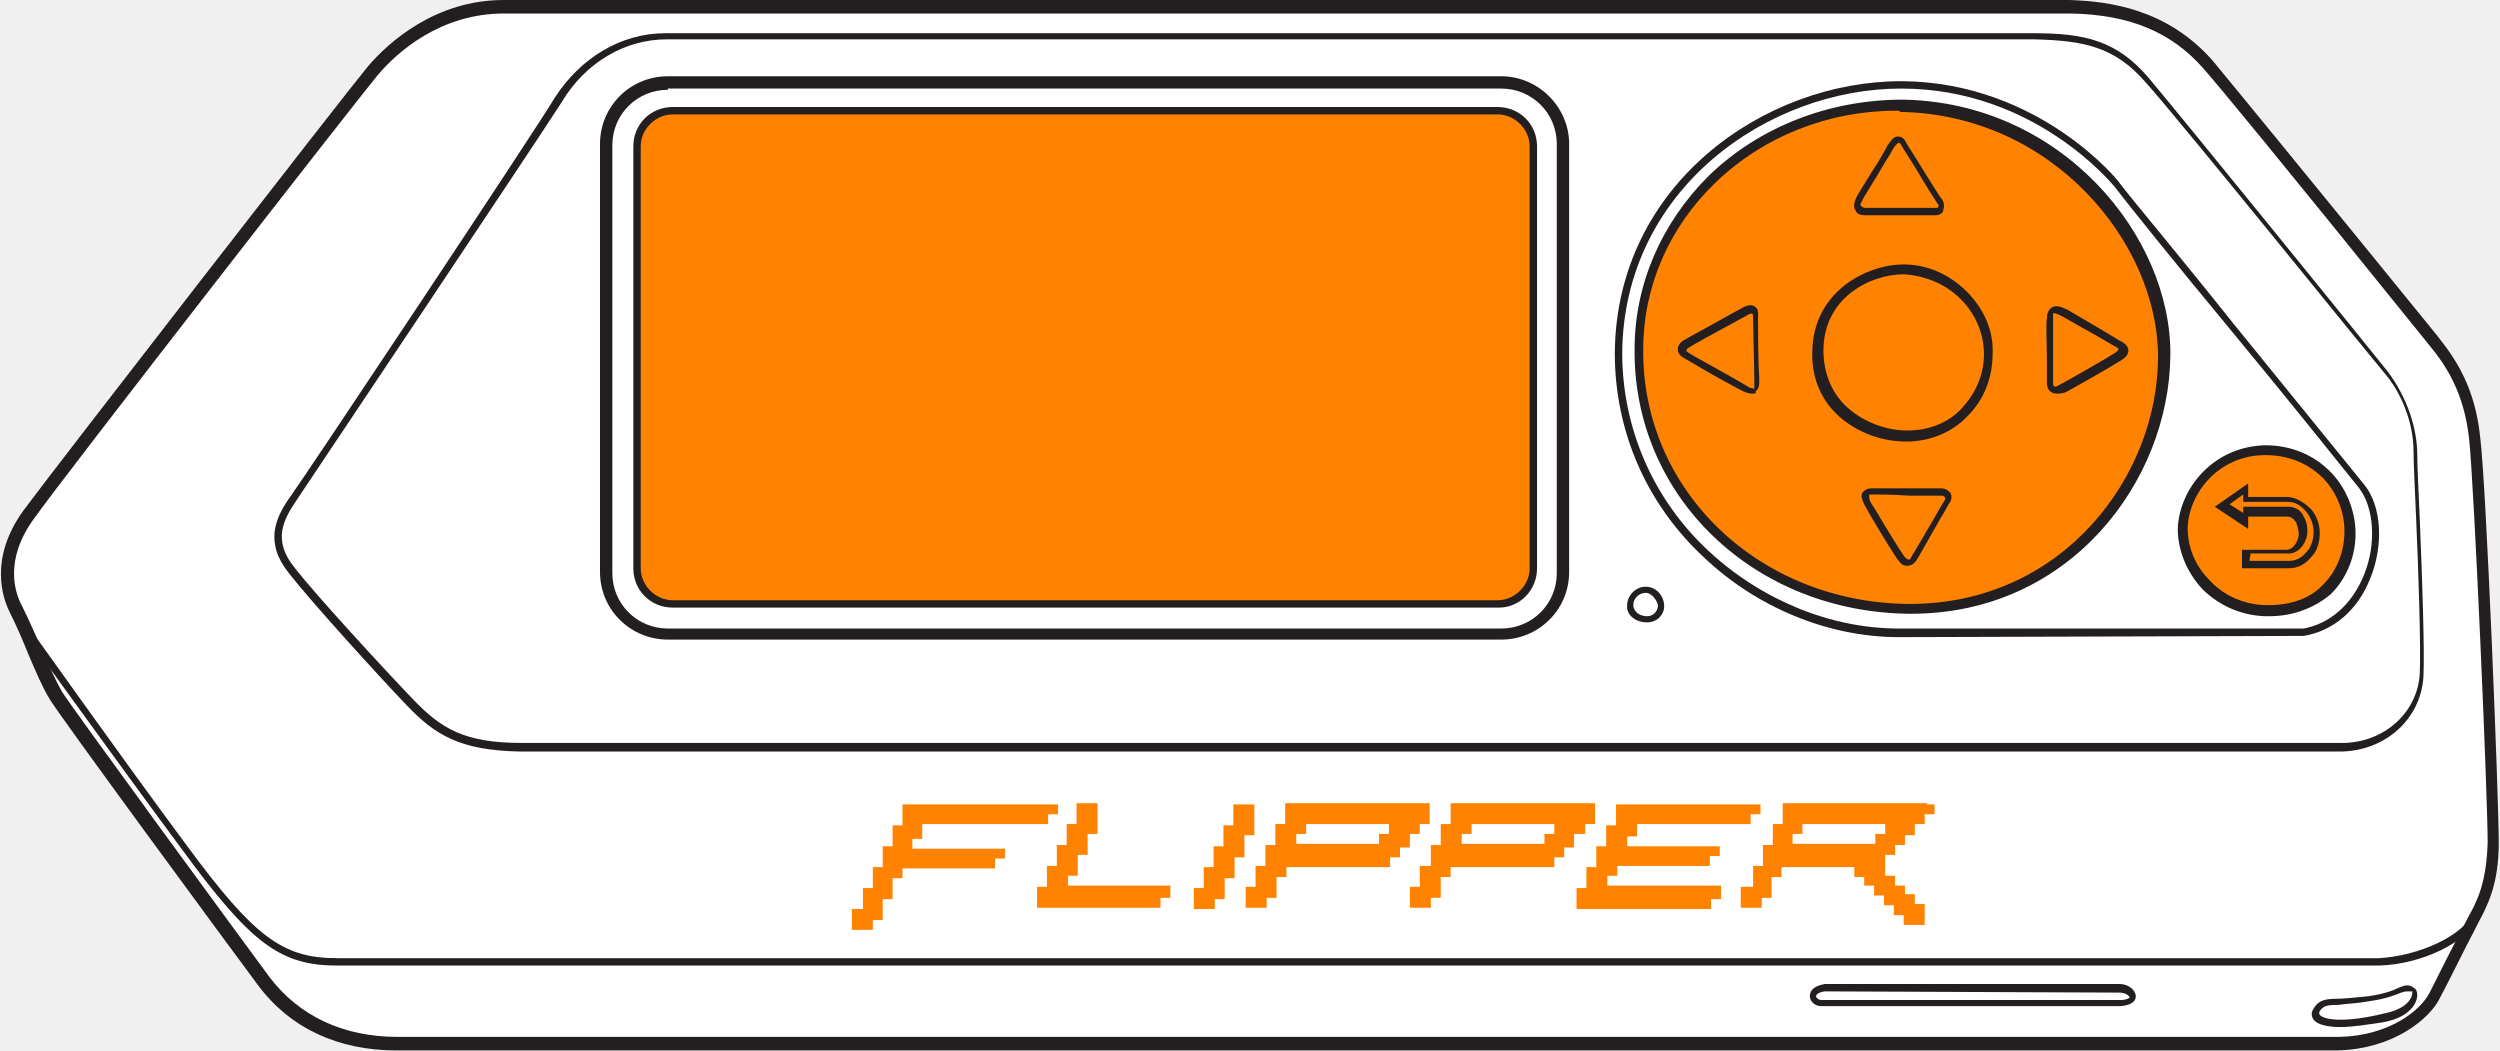
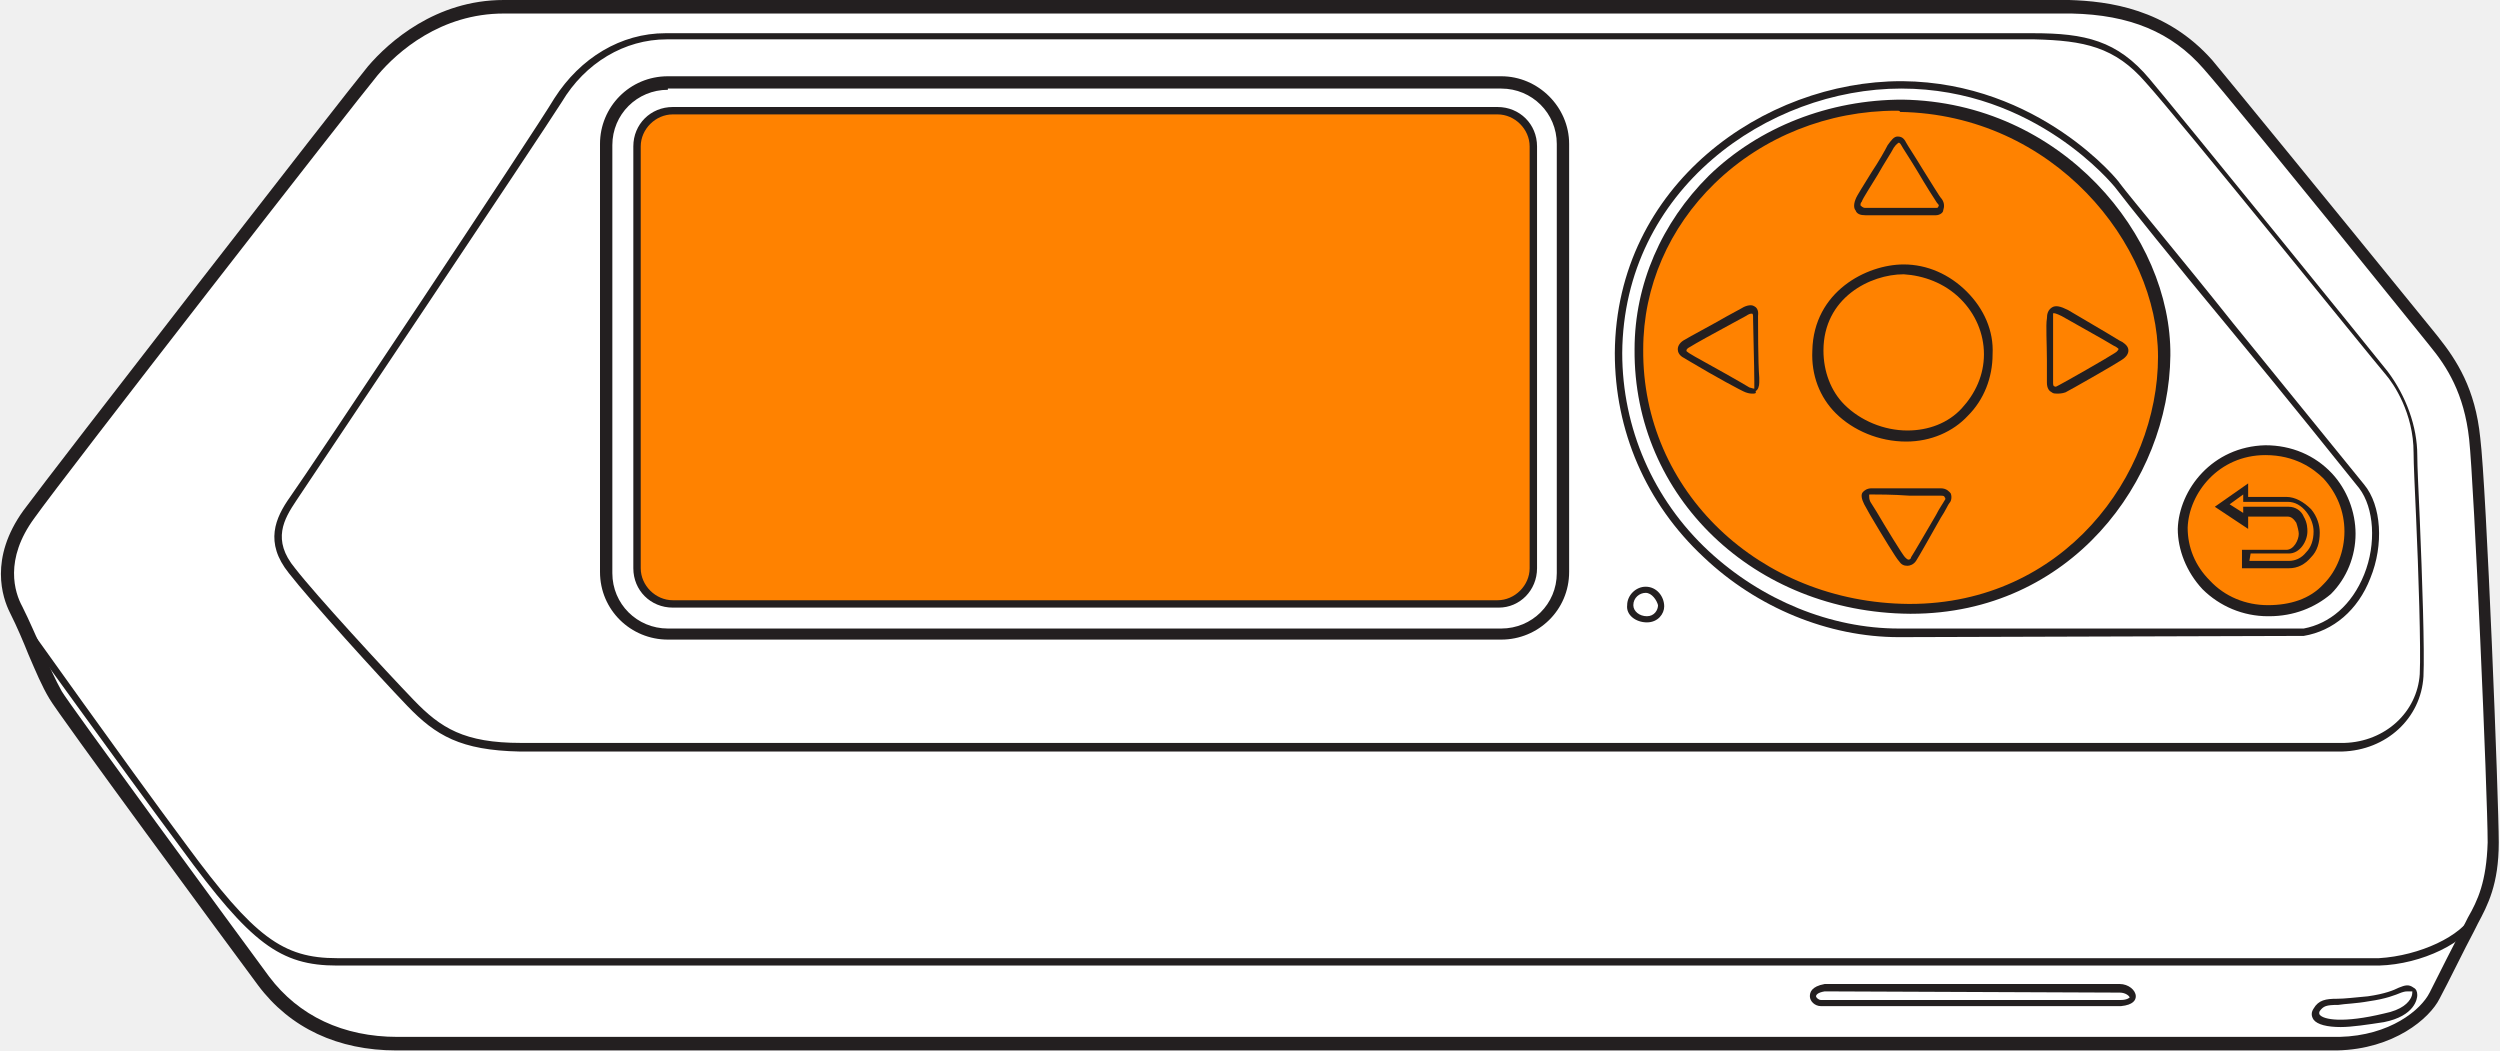
<svg xmlns="http://www.w3.org/2000/svg" width="238" height="100" viewBox="0 0 238 100" fill="none">
  <g clip-path="url(#clip0_2750_8185)">
    <path d="M48.07 0.703H196.982C201.565 0.82 206.267 1.873 210.028 6.206C213.789 10.539 229.89 30.445 231.536 32.553C233.181 34.66 234.944 37.354 235.414 41.803C235.884 46.253 237.177 76.112 237.177 80.211C237.177 84.543 235.884 86.3 234.944 88.29C234.004 90.047 232.594 92.974 231.653 94.731C230.713 96.487 227.54 99.18 222.486 99.297H37.845C32.438 99.297 27.972 97.307 25.034 93.326C22.096 89.461 5.994 67.33 5.289 66.159C4.114 64.286 3.173 61.358 1.528 58.08C0.47 55.972 -4.35114e-06 52.693 2.703 48.946C5.524 45.199 33.026 9.602 35.494 6.792C37.962 3.864 42.194 0.585 48.07 0.703Z" fill="white" />
    <path d="M37.727 100C32.203 100 27.62 97.892 24.564 93.794C21.861 90.164 5.406 67.799 4.701 66.51C3.996 65.34 3.408 63.934 2.703 62.295C2.233 61.124 1.645 59.719 0.94 58.314C0.235 56.909 -1.058 53.162 2.233 48.595C5.171 44.614 32.791 9.016 35.024 6.323C37.022 3.981 41.488 0 47.953 0H48.07H196.982C200.743 0.117 206.267 0.82 210.615 5.738C212.848 8.431 220.135 17.33 231.653 31.499L232.123 32.084C233.886 34.309 235.649 37.002 236.12 41.686C236.707 46.37 237.882 76.23 237.882 80.211C237.882 84.192 236.825 86.183 235.884 87.939C235.767 88.173 235.649 88.407 235.532 88.642C234.592 90.398 233.181 93.326 232.241 95.082C231.301 96.956 227.892 99.883 222.486 100H37.845H37.727ZM47.953 1.288C41.959 1.288 37.845 4.918 35.964 7.143C33.731 9.836 6.112 45.316 3.291 49.297C0.353 53.279 1.41 56.44 2.116 57.728C2.821 59.133 3.408 60.539 3.996 61.827C4.701 63.466 5.289 64.754 5.877 65.808C6.464 66.862 22.683 88.993 25.622 92.974C28.442 96.721 32.674 98.712 37.845 98.712H222.721C227.54 98.595 230.478 96.136 231.301 94.496C232.241 92.623 233.651 89.813 234.592 88.056C234.709 87.822 234.827 87.588 234.944 87.354C235.884 85.714 236.707 83.958 236.825 80.211C236.825 75.644 235.532 46.136 235.062 41.803C234.592 37.471 232.946 34.895 231.301 32.904L230.831 32.319C216.374 14.403 211.438 8.431 209.793 6.557C206.737 3.045 202.741 1.405 197.217 1.288H48.305C48.07 1.288 47.953 1.288 47.953 1.288Z" fill="#231F20" />
    <path d="M32.086 91.921C26.68 91.921 23.859 89.813 17.277 80.796C10.93 72.248 2.116 59.953 1.998 59.836L2.586 59.485C2.703 59.602 11.4 71.897 17.747 80.445C24.211 89.227 26.915 91.218 32.086 91.218H226.482C230.361 90.984 234.357 89.11 235.414 87.002L236.002 87.354C234.827 89.696 230.596 91.803 226.482 91.921H32.086Z" fill="#231F20" />
    <path d="M193.691 3.396C198.392 3.396 201.448 3.981 204.504 7.611C207.559 11.241 225.659 33.606 227.187 35.48C228.715 37.354 230.008 40.164 230.008 43.208C230.008 46.253 230.713 60.539 230.478 64.286C230.243 68.15 227.07 70.96 222.956 71.077H49.363C43.839 70.96 41.488 69.555 38.903 66.862C36.317 64.052 29.618 56.909 27.62 54.333C25.387 51.522 26.444 49.414 27.737 47.424C29.265 45.55 51.008 12.88 53.124 9.485C55.122 6.206 58.883 3.396 63.467 3.396H193.691Z" fill="white" />
    <path d="M49.48 71.546C43.839 71.429 41.488 70.023 38.785 67.213C36.082 64.403 29.5 57.143 27.502 54.567C25.152 51.639 26.209 49.297 27.62 47.307C29.148 45.199 50.891 12.529 52.771 9.368C55.239 5.504 59.118 3.162 63.349 3.162H193.573C198.51 3.162 201.565 3.864 204.621 7.494C207.677 11.124 226.012 33.724 227.305 35.363C229.068 37.705 230.125 40.632 230.125 43.326C230.125 44.379 230.243 46.721 230.361 49.414C230.596 55.035 230.831 61.944 230.713 64.403C230.478 68.384 227.187 71.429 222.956 71.546H49.48ZM63.467 3.747C59.471 3.747 55.71 5.972 53.477 9.719C51.479 12.881 29.618 45.55 28.207 47.658C27.032 49.414 25.857 51.405 28.09 54.098C30.088 56.675 36.67 63.817 39.373 66.628C41.959 69.321 44.192 70.726 49.598 70.726H223.191C227.07 70.609 230.125 67.799 230.361 64.169C230.478 61.71 230.243 54.45 230.008 49.18C229.89 46.487 229.773 44.145 229.773 43.091C229.773 39.344 227.892 36.534 227.07 35.597C225.659 33.958 207.442 11.358 204.269 7.845C201.33 4.45 198.392 3.864 193.691 3.747H63.467Z" fill="#231F20" />
    <path d="M224.836 46.37C227.775 50.117 225.777 59.251 219.313 60.304H180.762C167.481 60.187 153.965 49.297 154.083 33.724C154.2 18.15 167.716 8.197 181.115 8.197C193.338 8.314 200.86 16.745 201.565 17.799C203.798 20.726 222.251 43.091 224.836 46.37Z" fill="white" />
    <path d="M180.762 60.656C174.063 60.656 167.246 57.845 162.193 53.044C156.669 47.892 153.73 40.983 153.73 33.606C153.848 17.564 167.952 7.728 180.998 7.728H181.115C194.161 7.845 201.8 17.33 201.8 17.447C202.858 18.852 207.677 24.59 212.613 30.796C218.02 37.471 223.661 44.379 225.072 46.136C226.717 48.126 226.952 51.873 225.659 55.035C224.484 58.08 222.133 60.07 219.313 60.539L180.762 60.656ZM180.998 8.431C168.304 8.431 154.553 18.033 154.436 33.606C154.436 40.749 157.374 47.541 162.663 52.459C167.717 57.143 174.298 59.836 180.762 59.836H219.313C221.781 59.368 223.896 57.611 225.072 54.684C226.247 51.756 226.012 48.361 224.601 46.487C223.191 44.731 217.667 37.822 212.143 31.148C207.089 25.058 202.388 19.204 201.33 17.799C201.213 17.681 193.808 8.431 180.998 8.431Z" fill="#231F20" />
    <path d="M173.711 94.028H201.801C202.858 94.028 203.916 95.316 201.918 95.433H173.358C172.535 95.433 171.83 94.379 173.711 94.028Z" fill="white" />
    <path d="M173.358 95.784C172.77 95.784 172.3 95.316 172.3 94.848C172.3 94.496 172.418 93.911 173.711 93.677H201.801C202.623 93.677 203.328 94.262 203.328 94.848C203.328 95.199 203.093 95.667 201.918 95.784H173.358ZM173.711 94.379C173.005 94.496 172.888 94.731 172.888 94.848C172.888 94.965 173.123 95.199 173.358 95.199H201.918C202.506 95.199 202.741 94.965 202.741 94.965C202.741 94.848 202.388 94.496 201.801 94.496L173.711 94.379Z" fill="#231F20" />
    <path d="M229.655 94.145C230.008 94.262 230.008 96.136 226.835 96.838C222.016 98.009 219.783 97.19 220.488 96.019C221.193 94.848 222.016 95.55 225.424 94.965C228.833 94.379 228.833 93.677 229.655 94.145Z" fill="white" />
    <path d="M222.839 97.775C221.546 97.775 220.605 97.541 220.253 97.073C220.018 96.721 220.018 96.37 220.253 96.019C220.723 95.199 221.428 95.082 222.486 95.082C223.191 95.082 224.131 94.965 225.424 94.848C227.07 94.614 227.892 94.262 228.362 94.028C228.95 93.794 229.303 93.677 229.773 94.028C230.008 94.145 230.125 94.379 230.125 94.731C230.125 95.082 229.89 96.721 226.952 97.307C225.424 97.541 223.896 97.775 222.839 97.775ZM229.185 94.379C229.068 94.379 228.95 94.379 228.598 94.496C228.01 94.731 227.187 95.082 225.542 95.316C224.249 95.55 223.309 95.55 222.603 95.667C221.428 95.667 221.193 95.784 220.84 96.253C220.723 96.487 220.84 96.604 220.84 96.604C221.193 97.073 223.074 97.424 226.952 96.487C228.715 96.136 229.303 95.433 229.538 94.965C229.655 94.731 229.655 94.496 229.655 94.379C229.42 94.379 229.303 94.379 229.185 94.379Z" fill="#231F20" />
    <path d="M180.998 10.07C195.336 10.305 206.032 22.131 206.032 33.958C205.914 46.37 196.042 58.08 181.703 58.08C167.364 57.963 155.846 47.307 155.964 33.373C156.081 20.023 167.717 9.836 180.998 10.07Z" fill="#FF8200" />
    <path d="M181.938 58.431H181.82C167.011 58.314 155.493 47.307 155.611 33.255C155.611 27.049 158.197 21.195 162.663 16.745C167.481 12.061 174.181 9.485 181.115 9.485C196.277 9.719 206.737 22.483 206.619 33.841C206.502 45.785 197.099 58.431 181.938 58.431ZM180.527 10.539C174.063 10.539 167.834 12.998 163.25 17.447C158.902 21.663 156.434 27.284 156.434 33.255C156.316 46.721 167.482 57.377 181.703 57.494H181.82C196.394 57.494 205.444 45.316 205.444 33.958C205.444 23.185 195.454 10.89 180.88 10.656C180.88 10.539 180.762 10.539 180.527 10.539Z" fill="#231F20" />
    <path d="M215.552 42.74C220.605 42.74 223.661 46.838 223.661 50.585C223.661 54.215 221.076 58.08 215.904 58.08C210.968 57.962 207.795 53.981 207.795 50.234C207.912 46.487 211.085 42.857 215.552 42.74Z" fill="#FF8200" />
    <path d="M216.022 58.665H215.904C213.554 58.665 211.321 57.728 209.675 56.089C208.147 54.45 207.324 52.342 207.324 50.351C207.442 46.604 210.615 42.506 215.669 42.389C218.137 42.389 220.37 43.325 222.016 45.082C223.426 46.604 224.249 48.712 224.249 50.82C224.249 52.927 223.426 55.035 221.898 56.557C220.37 57.845 218.372 58.665 216.022 58.665ZM215.669 43.325C211.203 43.325 208.382 46.955 208.265 50.234C208.265 52.108 208.97 53.864 210.38 55.269C211.791 56.791 213.789 57.611 215.904 57.611C218.02 57.611 219.9 57.026 221.193 55.62C222.486 54.333 223.191 52.459 223.191 50.585C223.191 48.712 222.486 46.955 221.193 45.55C220.253 44.614 218.49 43.325 215.669 43.325Z" fill="#231F20" />
    <path d="M181.585 53.864C181.233 53.864 180.998 53.747 180.762 53.396C180.527 53.161 179.235 51.054 178.059 49.063L177.472 48.009C177.237 47.541 177.119 47.072 177.354 46.838C177.472 46.721 177.707 46.487 178.177 46.487C178.647 46.487 180.292 46.487 181.82 46.487C183.113 46.487 184.406 46.487 184.759 46.487C185.346 46.487 185.581 46.838 185.699 46.955C185.816 47.19 185.816 47.658 185.581 47.892C185.464 48.009 185.229 48.595 184.759 49.297C183.701 51.171 182.643 53.044 182.408 53.396C182.173 53.747 181.82 53.864 181.585 53.864ZM178.059 47.072C177.942 47.072 177.942 47.072 177.942 47.19C177.942 47.307 177.942 47.541 178.059 47.775L178.647 48.712C179.47 50.117 181.115 52.81 181.35 53.044C181.468 53.161 181.585 53.279 181.703 53.279C181.82 53.279 181.938 53.161 181.938 53.044C182.173 52.693 183.466 50.468 184.288 49.063C184.641 48.361 184.994 47.892 185.111 47.658C185.229 47.541 185.229 47.424 185.111 47.307C185.111 47.19 184.876 47.19 184.759 47.19C184.406 47.19 183.231 47.19 181.82 47.19C180.175 47.072 178.647 47.072 178.059 47.072Z" fill="#231F20" />
    <path d="M166.894 37.471C166.659 37.471 166.541 37.471 166.189 37.353C165.836 37.236 163.25 35.831 160.9 34.426L160.312 34.075C159.842 33.841 159.724 33.489 159.724 33.255C159.724 32.904 159.959 32.553 160.43 32.318C160.782 32.084 163.015 30.913 164.426 30.094L165.718 29.391C166.071 29.157 166.659 28.923 167.011 29.157C167.481 29.391 167.364 29.977 167.364 30.094C167.364 30.796 167.364 34.543 167.481 35.948V36.417C167.481 36.768 167.364 37.119 167.129 37.236C167.246 37.471 167.011 37.471 166.894 37.471ZM166.776 29.859C166.659 29.859 166.541 29.859 166.189 30.094L164.896 30.796C163.368 31.616 161.252 32.787 160.9 33.021C160.665 33.138 160.547 33.255 160.547 33.372C160.547 33.489 160.665 33.489 160.782 33.606L161.37 33.958C162.663 34.66 166.189 36.651 166.541 36.885C166.894 37.002 167.011 37.002 167.011 37.002C167.011 37.002 167.011 36.885 167.011 36.768V36.3C167.011 34.895 166.894 31.148 166.894 30.445H167.246H166.894C166.894 29.977 166.894 29.859 166.776 29.859Z" fill="#231F20" />
    <path d="M195.806 37.471C195.689 37.471 195.454 37.471 195.336 37.354C195.101 37.236 194.866 37.002 194.866 36.417C194.866 36.066 194.866 35.246 194.866 34.309C194.866 32.787 194.749 30.913 194.866 30.328C194.866 29.859 194.984 29.508 195.336 29.274C195.689 29.04 196.159 29.157 196.864 29.508C197.452 29.859 200.86 31.85 201.801 32.435L202.036 32.553C202.388 32.787 202.623 33.021 202.623 33.372C202.623 33.606 202.506 33.958 201.918 34.309C201.213 34.778 197.099 37.119 196.629 37.354C196.277 37.471 196.042 37.471 195.806 37.471ZM195.454 30.328C195.454 31.03 195.454 32.787 195.454 34.309C195.454 35.246 195.454 36.066 195.454 36.417C195.454 36.534 195.454 36.768 195.571 36.768C195.689 36.885 195.806 36.768 196.042 36.651C196.512 36.417 200.625 34.075 201.33 33.606C201.565 33.489 201.683 33.255 201.683 33.255C201.683 33.138 201.565 33.138 201.448 33.021L201.213 32.904C200.273 32.318 196.864 30.445 196.277 30.094C195.806 29.859 195.454 29.742 195.454 29.859C195.454 29.859 195.454 30.094 195.454 30.328Z" fill="#231F20" />
    <path d="M184.288 20.492C183.936 20.492 179.587 20.492 178.177 20.492H177.589C177.119 20.492 176.766 20.375 176.649 20.023C176.531 19.906 176.414 19.555 176.649 18.97C176.766 18.618 177.472 17.564 178.177 16.393C178.882 15.339 179.47 14.286 179.705 13.817C180.057 13.349 180.292 12.998 180.645 12.998C180.998 12.998 181.233 13.115 181.468 13.583C181.585 13.817 182.29 14.871 182.996 16.042C183.818 17.33 184.641 18.735 184.876 18.97C185.111 19.321 185.111 19.672 184.994 20.023C184.994 20.258 184.641 20.492 184.288 20.492ZM177.589 19.789H178.177C180.88 19.789 184.053 19.789 184.288 19.789C184.406 19.789 184.523 19.789 184.523 19.672C184.641 19.555 184.523 19.438 184.406 19.321C184.171 18.97 183.348 17.681 182.525 16.276C181.82 15.105 181.115 14.051 180.998 13.817C180.88 13.583 180.762 13.583 180.762 13.583C180.762 13.583 180.527 13.7 180.292 14.051C180.057 14.52 179.352 15.574 178.764 16.628C178.059 17.799 177.354 18.852 177.237 19.204C177.119 19.321 177.119 19.438 177.119 19.555C177.354 19.789 177.472 19.789 177.589 19.789Z" fill="#231F20" />
    <path d="M217.902 54.098H213.436V52.342H217.667C218.372 52.342 218.842 51.405 218.842 50.82C218.842 50.586 218.725 50.117 218.607 49.766C218.372 49.415 218.137 49.18 217.785 49.18H214.024V50.351L210.85 48.244L214.024 46.019V47.307H217.667C218.49 47.307 219.313 47.775 220.018 48.478C220.605 49.18 220.84 50 220.84 50.703C220.84 51.639 220.605 52.459 220.018 53.045C219.43 53.747 218.725 54.098 217.902 54.098ZM214.141 53.396H217.902C218.49 53.396 219.078 53.162 219.548 52.576C220.018 52.108 220.253 51.405 220.253 50.586C220.253 50 220.018 49.297 219.548 48.712C219.078 48.127 218.49 47.775 217.785 47.775H213.554V47.073L212.261 48.009L213.554 48.829V48.244H217.902C218.49 48.244 219.078 48.595 219.313 49.18C219.665 49.766 219.665 50.351 219.665 50.586C219.665 51.522 218.96 52.693 217.902 52.693H214.259L214.141 53.396Z" fill="#231F20" />
    <path d="M156.669 56.089C157.491 56.089 158.197 56.908 158.197 57.611C158.197 58.197 157.726 59.016 156.786 58.899C155.846 58.782 155.141 58.314 155.141 57.494C155.141 56.791 155.728 56.089 156.669 56.089Z" fill="white" />
    <path d="M156.786 59.251C155.728 59.251 154.788 58.548 154.906 57.611C154.906 56.674 155.728 55.855 156.669 55.855C157.726 55.855 158.432 56.791 158.432 57.728C158.432 58.431 157.844 59.251 156.786 59.251ZM156.669 56.44C156.081 56.44 155.493 56.909 155.493 57.611C155.493 58.197 156.081 58.665 156.786 58.665C157.491 58.665 157.844 58.08 157.844 57.611C157.726 57.143 157.256 56.44 156.669 56.44Z" fill="#231F20" />
    <path d="M181.468 42.037C178.882 42.037 176.414 40.983 174.768 39.344C173.24 37.822 172.418 35.714 172.535 33.372C172.653 27.752 177.707 25.175 181.233 25.175C183.466 25.175 185.581 26.112 187.227 27.752C188.872 29.391 189.812 31.499 189.695 33.724C189.695 35.948 188.872 38.056 187.344 39.578C185.934 41.101 183.818 42.037 181.468 42.037ZM181.233 26.112C178.059 26.112 173.593 28.337 173.593 33.372C173.593 35.363 174.298 37.236 175.591 38.525C177.119 40.047 179.352 40.983 181.585 40.983C183.583 40.983 185.464 40.281 186.756 38.876C188.049 37.471 188.872 35.714 188.872 33.724C188.872 31.733 188.049 29.859 186.639 28.454C185.111 26.932 183.113 26.229 181.233 26.112Z" fill="#231F20" />
    <path d="M142.918 60.304H63.584C60.411 60.304 57.708 57.728 57.708 54.45V13.7C57.708 10.539 60.293 7.845 63.584 7.845H142.918C146.091 7.845 148.794 10.422 148.794 13.7V54.45C148.794 57.728 146.208 60.304 142.918 60.304Z" fill="white" />
    <path d="M142.918 60.89H63.584C60.058 60.89 57.12 58.08 57.12 54.45V13.7C57.12 10.187 59.941 7.26 63.584 7.26H142.918C146.443 7.26 149.382 10.187 149.382 13.7V54.45C149.382 58.08 146.443 60.89 142.918 60.89ZM63.584 8.548C60.646 8.548 58.295 10.89 58.295 13.817V54.567C58.295 57.494 60.646 59.836 63.584 59.836H142.918C145.856 59.836 148.206 57.494 148.206 54.567V13.7C148.206 10.773 145.856 8.431 142.918 8.431H63.584V8.548Z" fill="#231F20" />
    <path d="M142.682 57.494H64.054C62.174 57.494 60.646 55.972 60.646 54.098V13.934C60.646 12.061 62.174 10.539 64.054 10.539H142.565C144.445 10.539 145.973 12.061 145.973 13.934V54.098C146.091 55.972 144.563 57.494 142.682 57.494Z" fill="#FF8200" />
    <path d="M142.682 57.845H64.054C61.939 57.845 60.293 56.206 60.293 54.098V13.934C60.293 11.827 61.939 10.187 64.054 10.187H142.565C144.68 10.187 146.326 11.827 146.326 13.934V54.098C146.326 56.206 144.68 57.845 142.682 57.845ZM64.054 10.89C62.409 10.89 60.998 12.295 60.998 13.934V54.098C60.998 55.738 62.409 57.143 64.054 57.143H142.565C144.21 57.143 145.621 55.738 145.621 54.098V13.934C145.621 12.295 144.21 10.89 142.565 10.89H64.054Z" fill="#231F20" />
-     <path d="M109.539 84.309C106.953 84.309 104.25 84.309 101.664 84.309V83.372H102.604C102.604 82.904 102.604 81.85 102.604 81.382H103.545C103.545 80.913 103.545 79.859 103.545 79.391H104.485C104.485 78.571 104.485 77.283 104.485 76.464C104.015 76.464 102.957 76.464 102.487 76.464C102.487 76.932 102.487 77.986 102.487 78.454H101.547C101.547 78.923 101.547 79.977 101.547 80.445H100.606C100.606 80.913 100.606 81.967 100.606 82.436H99.666C99.666 82.904 99.666 83.958 99.666 84.426H98.726C98.726 84.894 98.726 85.948 98.726 86.417C102.604 86.417 106.601 86.417 110.479 86.417V85.48H111.419V84.309C111.067 84.309 110.126 84.309 109.539 84.309Z" fill="#FF8200" />
-     <path d="M118.471 80.445V79.508H119.411C119.411 78.689 119.411 77.4 119.411 76.581C118.941 76.581 117.883 76.581 117.413 76.581C117.413 77.049 117.413 78.103 117.413 78.571H116.473C116.473 79.04 116.473 80.094 116.473 80.562H115.533C115.533 81.031 115.533 82.084 115.533 82.553H114.593C114.593 83.021 114.593 84.075 114.593 84.543H113.652C113.652 85.012 113.652 86.066 113.652 86.534C114.122 86.534 115.18 86.534 115.65 86.534V85.597H116.591C116.591 85.129 116.591 84.075 116.591 83.607H117.531C117.531 83.138 117.531 82.084 117.531 81.616H118.471V80.445Z" fill="#FF8200" />
-     <path d="M149.969 79.391H150.91V78.454H151.85C151.85 77.986 151.85 76.932 151.85 76.464C147.266 76.464 142.682 76.464 138.099 76.464C138.099 76.932 138.099 77.986 138.099 78.454H137.158C137.158 78.923 137.158 79.977 137.158 80.445H136.218C136.218 80.913 136.218 81.967 136.218 82.436H135.16C135.16 82.904 135.16 83.958 135.16 84.426H134.22C134.22 84.894 134.22 85.948 134.22 86.417C134.69 86.417 135.748 86.417 136.218 86.417V85.48H137.158C137.158 85.012 137.158 83.958 137.158 83.489H138.099V82.553C141.39 82.553 144.68 82.553 147.971 82.553V81.616H148.912V80.679H149.852V79.391H149.969ZM147.971 79.391H147.031V80.328C144.445 80.328 141.742 80.328 139.157 80.328V79.391H140.097V78.454C142.682 78.454 145.386 78.454 147.971 78.454V79.391Z" fill="#FF8200" />
-     <path d="M134.22 79.391H135.16V78.454H136.101C136.101 77.986 136.101 76.932 136.101 76.464C131.517 76.464 126.933 76.464 122.35 76.464C122.35 76.932 122.35 77.986 122.35 78.454H121.409C121.409 78.923 121.409 79.977 121.409 80.445H120.469C120.469 80.913 120.469 81.967 120.469 82.436H119.529C119.529 82.904 119.529 83.958 119.529 84.426H118.589C118.589 84.894 118.589 85.948 118.589 86.417C119.059 86.417 120.117 86.417 120.587 86.417V85.48H121.527C121.527 85.012 121.527 83.958 121.527 83.489H122.467V82.553C125.758 82.553 129.049 82.553 132.34 82.553V81.616H133.28V80.679H134.22V79.391ZM132.222 79.391H131.282V80.328C128.696 80.328 125.993 80.328 123.407 80.328V79.391H124.348V78.454C126.933 78.454 129.637 78.454 132.222 78.454V79.391Z" fill="#FF8200" />
-     <path d="M166.659 78.454V77.518H167.599V76.581C163.015 76.581 158.432 76.581 153.848 76.581C153.848 77.049 153.848 78.103 153.848 78.571H152.908C152.908 79.04 152.908 80.094 152.908 80.562H151.967C151.967 81.031 151.967 82.084 151.967 82.553H151.027C151.027 83.021 151.027 84.075 151.027 84.543H150.087C150.087 85.012 150.087 86.066 150.087 86.534C154.318 86.534 158.667 86.534 162.898 86.534V85.597H163.838V84.309C160.312 84.309 156.551 84.309 153.025 84.309V83.372H153.965V82.436C156.904 82.436 159.842 82.436 162.78 82.436V81.499H163.721V80.562C160.782 80.562 157.844 80.562 154.906 80.562V79.625H155.846V78.454C159.489 78.454 163.133 78.454 166.659 78.454Z" fill="#FF8200" />
-     <path d="M99.784 78.454V77.518H100.724V76.581C95.788 76.581 90.851 76.581 85.915 76.581C85.915 77.049 85.915 78.103 85.915 78.571H84.975C84.975 79.04 84.975 80.094 84.975 80.562H84.035C84.035 81.031 84.035 82.084 84.035 82.553H83.094C83.094 83.021 83.094 84.075 83.094 84.543H82.154C82.154 85.012 82.154 86.066 82.154 86.534H81.096C81.096 87.002 81.096 88.056 81.096 88.525C81.566 88.525 82.624 88.525 83.094 88.525V87.588H84.035C84.035 87.12 84.035 86.066 84.035 85.597H84.975C84.975 85.129 84.975 84.075 84.975 83.607H85.915V82.67C88.853 82.67 91.792 82.67 94.73 82.67V81.733H95.67V80.796C92.732 80.796 89.794 80.796 86.855 80.796V79.859H87.796V78.454C91.909 78.454 95.905 78.454 99.784 78.454Z" fill="#FF8200" />
-     <path d="M183.466 76.464C178.882 76.464 174.298 76.464 169.715 76.464C169.715 76.932 169.715 77.986 169.715 78.454H168.774C168.774 78.923 168.774 79.977 168.774 80.445H167.834C167.834 80.913 167.834 81.967 167.834 82.436H166.894C166.894 82.904 166.894 83.958 166.894 84.426H165.719C165.719 84.894 165.719 85.948 165.719 86.417C166.189 86.417 167.246 86.417 167.717 86.417V85.48H168.657C168.657 85.012 168.657 83.958 168.657 83.489H169.597V82.553C171.83 82.553 174.181 82.553 176.531 82.553V83.489H177.472V84.309H178.412V85.246H179.352V86.183H180.292V87.119H181.233V88.056C181.703 88.056 182.76 88.056 183.231 88.056C183.231 87.588 183.231 86.534 183.231 86.066H182.29V85.129H181.35V84.309H180.41V83.372H179.47C179.47 82.904 179.47 81.85 179.47 81.382H180.41V80.445H181.35V79.508H182.29V78.454H183.231V77.517H184.171V76.581H183.466V76.464ZM179.47 79.391H178.529V80.328C175.944 80.328 173.24 80.328 170.655 80.328V79.391H171.595V78.454C174.181 78.454 176.884 78.454 179.47 78.454V79.391Z" fill="#FF8200" />
  </g>
  <defs>
    <clipPath id="clip0_2750_8185">
      <rect width="238" height="100" fill="white" />
    </clipPath>
  </defs>
</svg>
